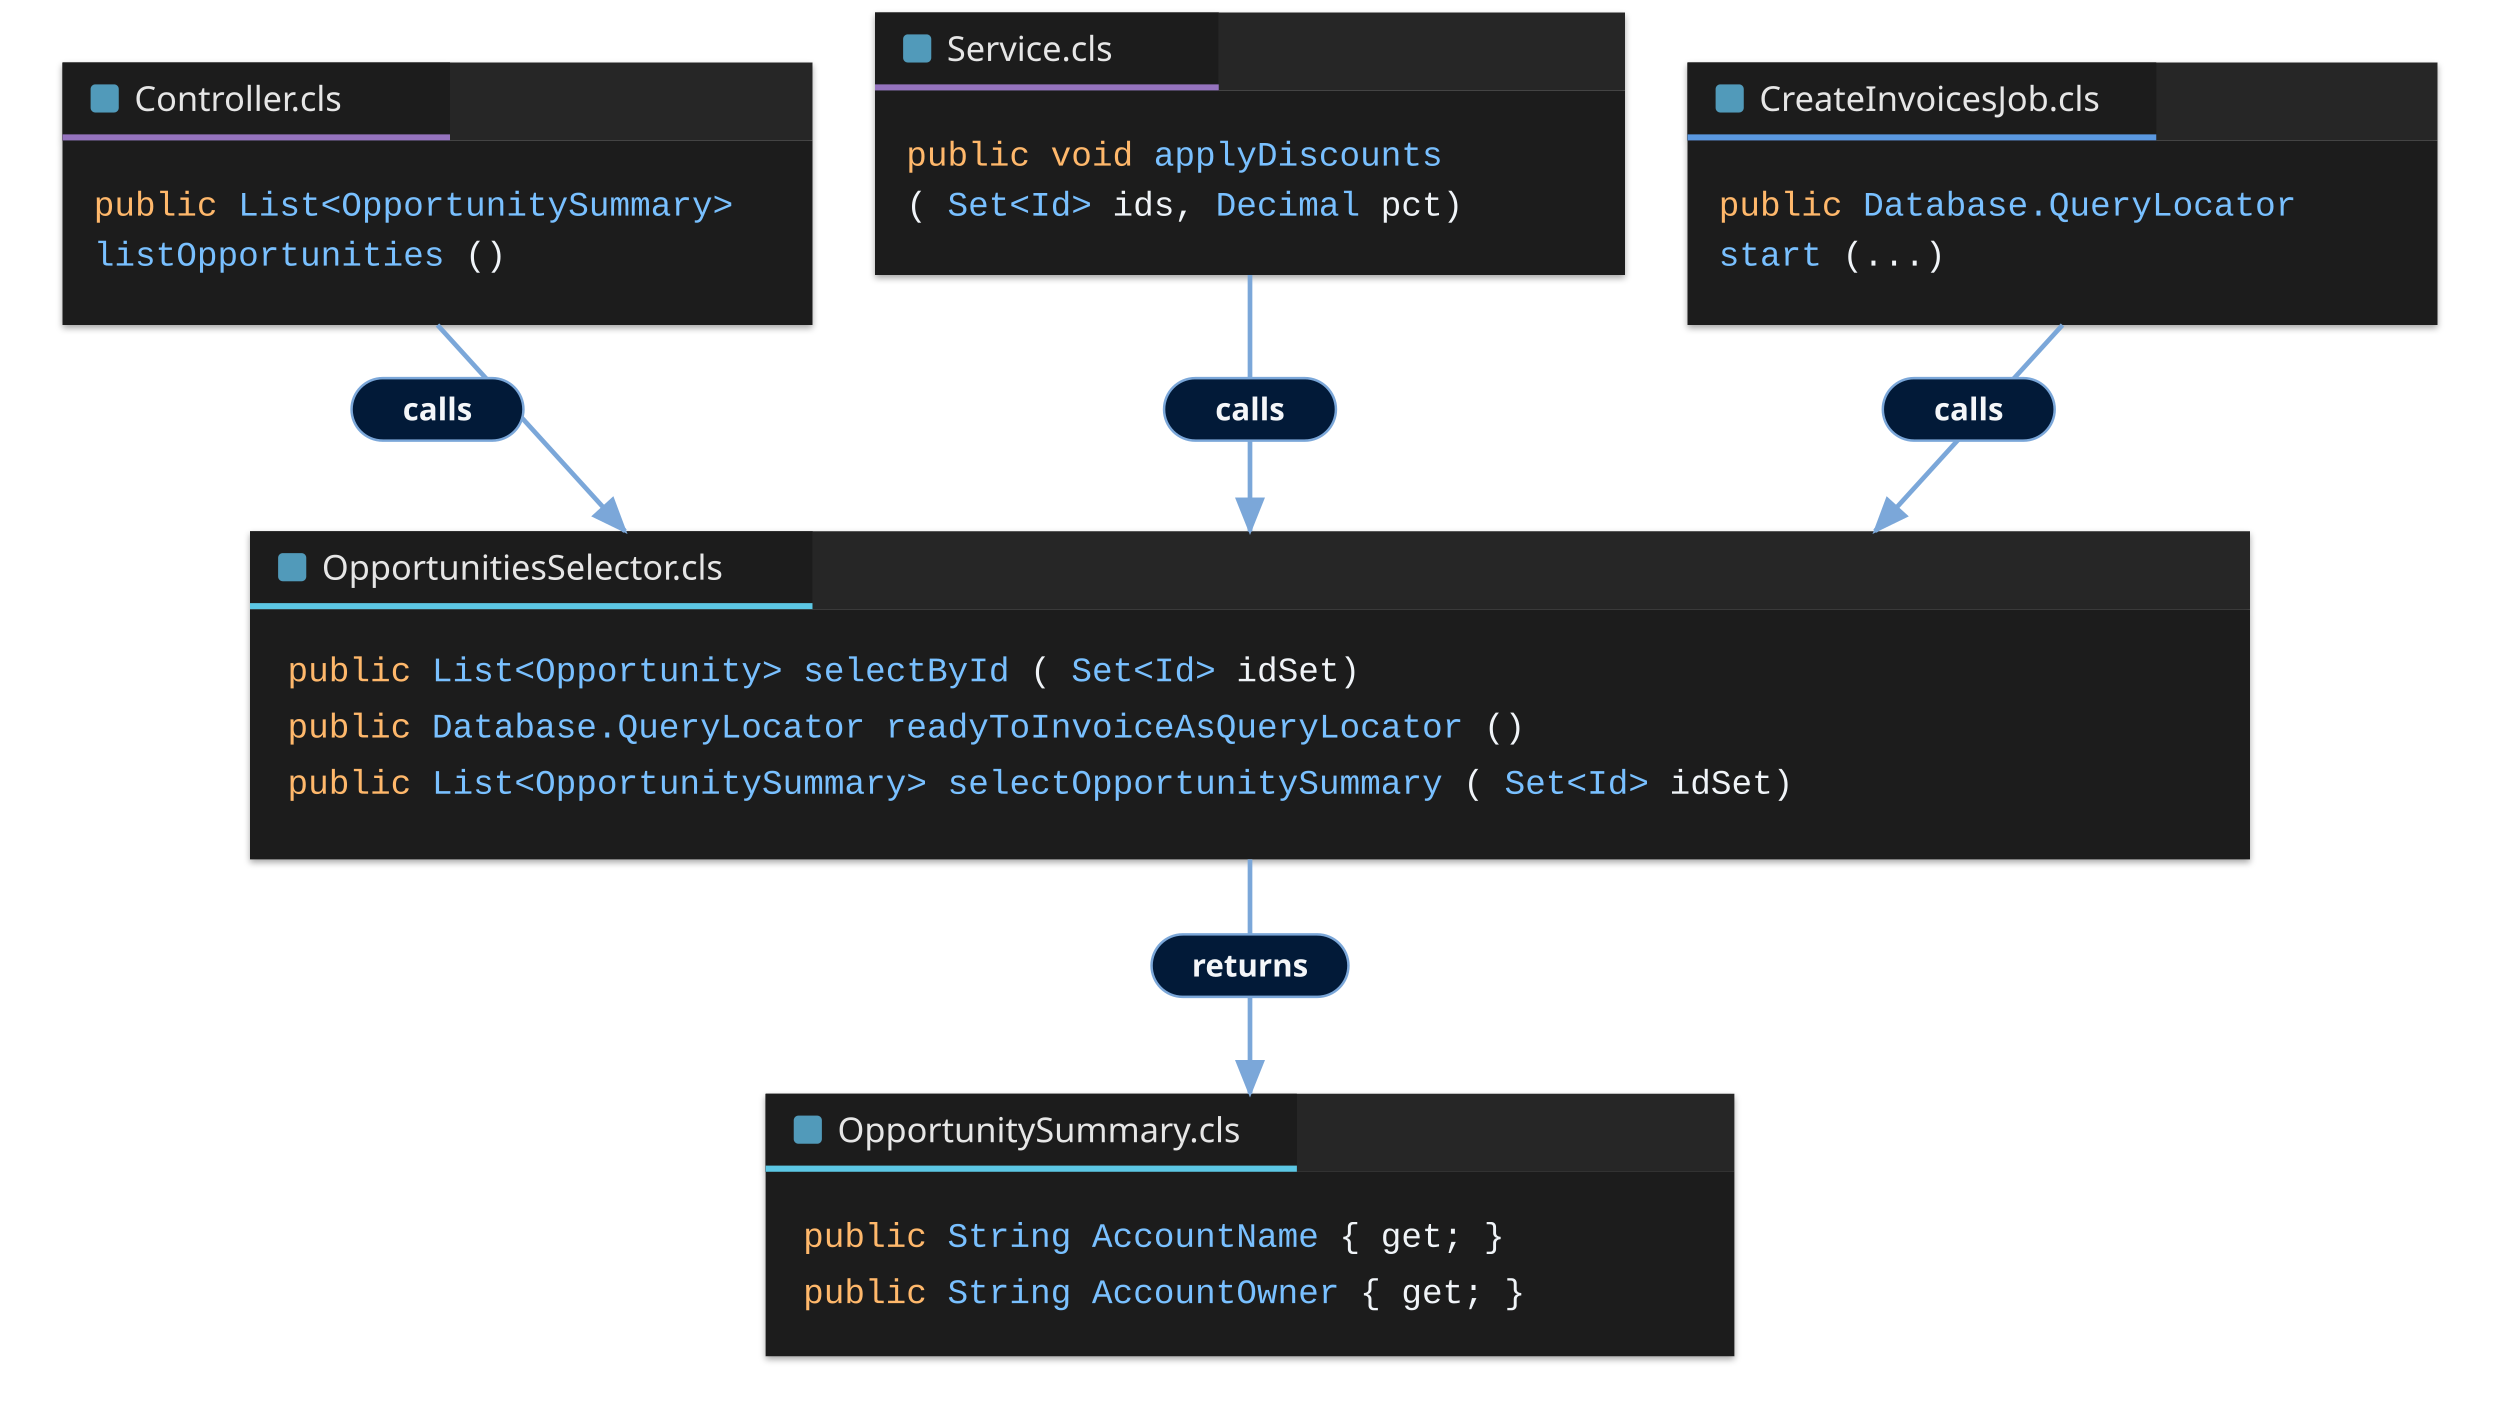
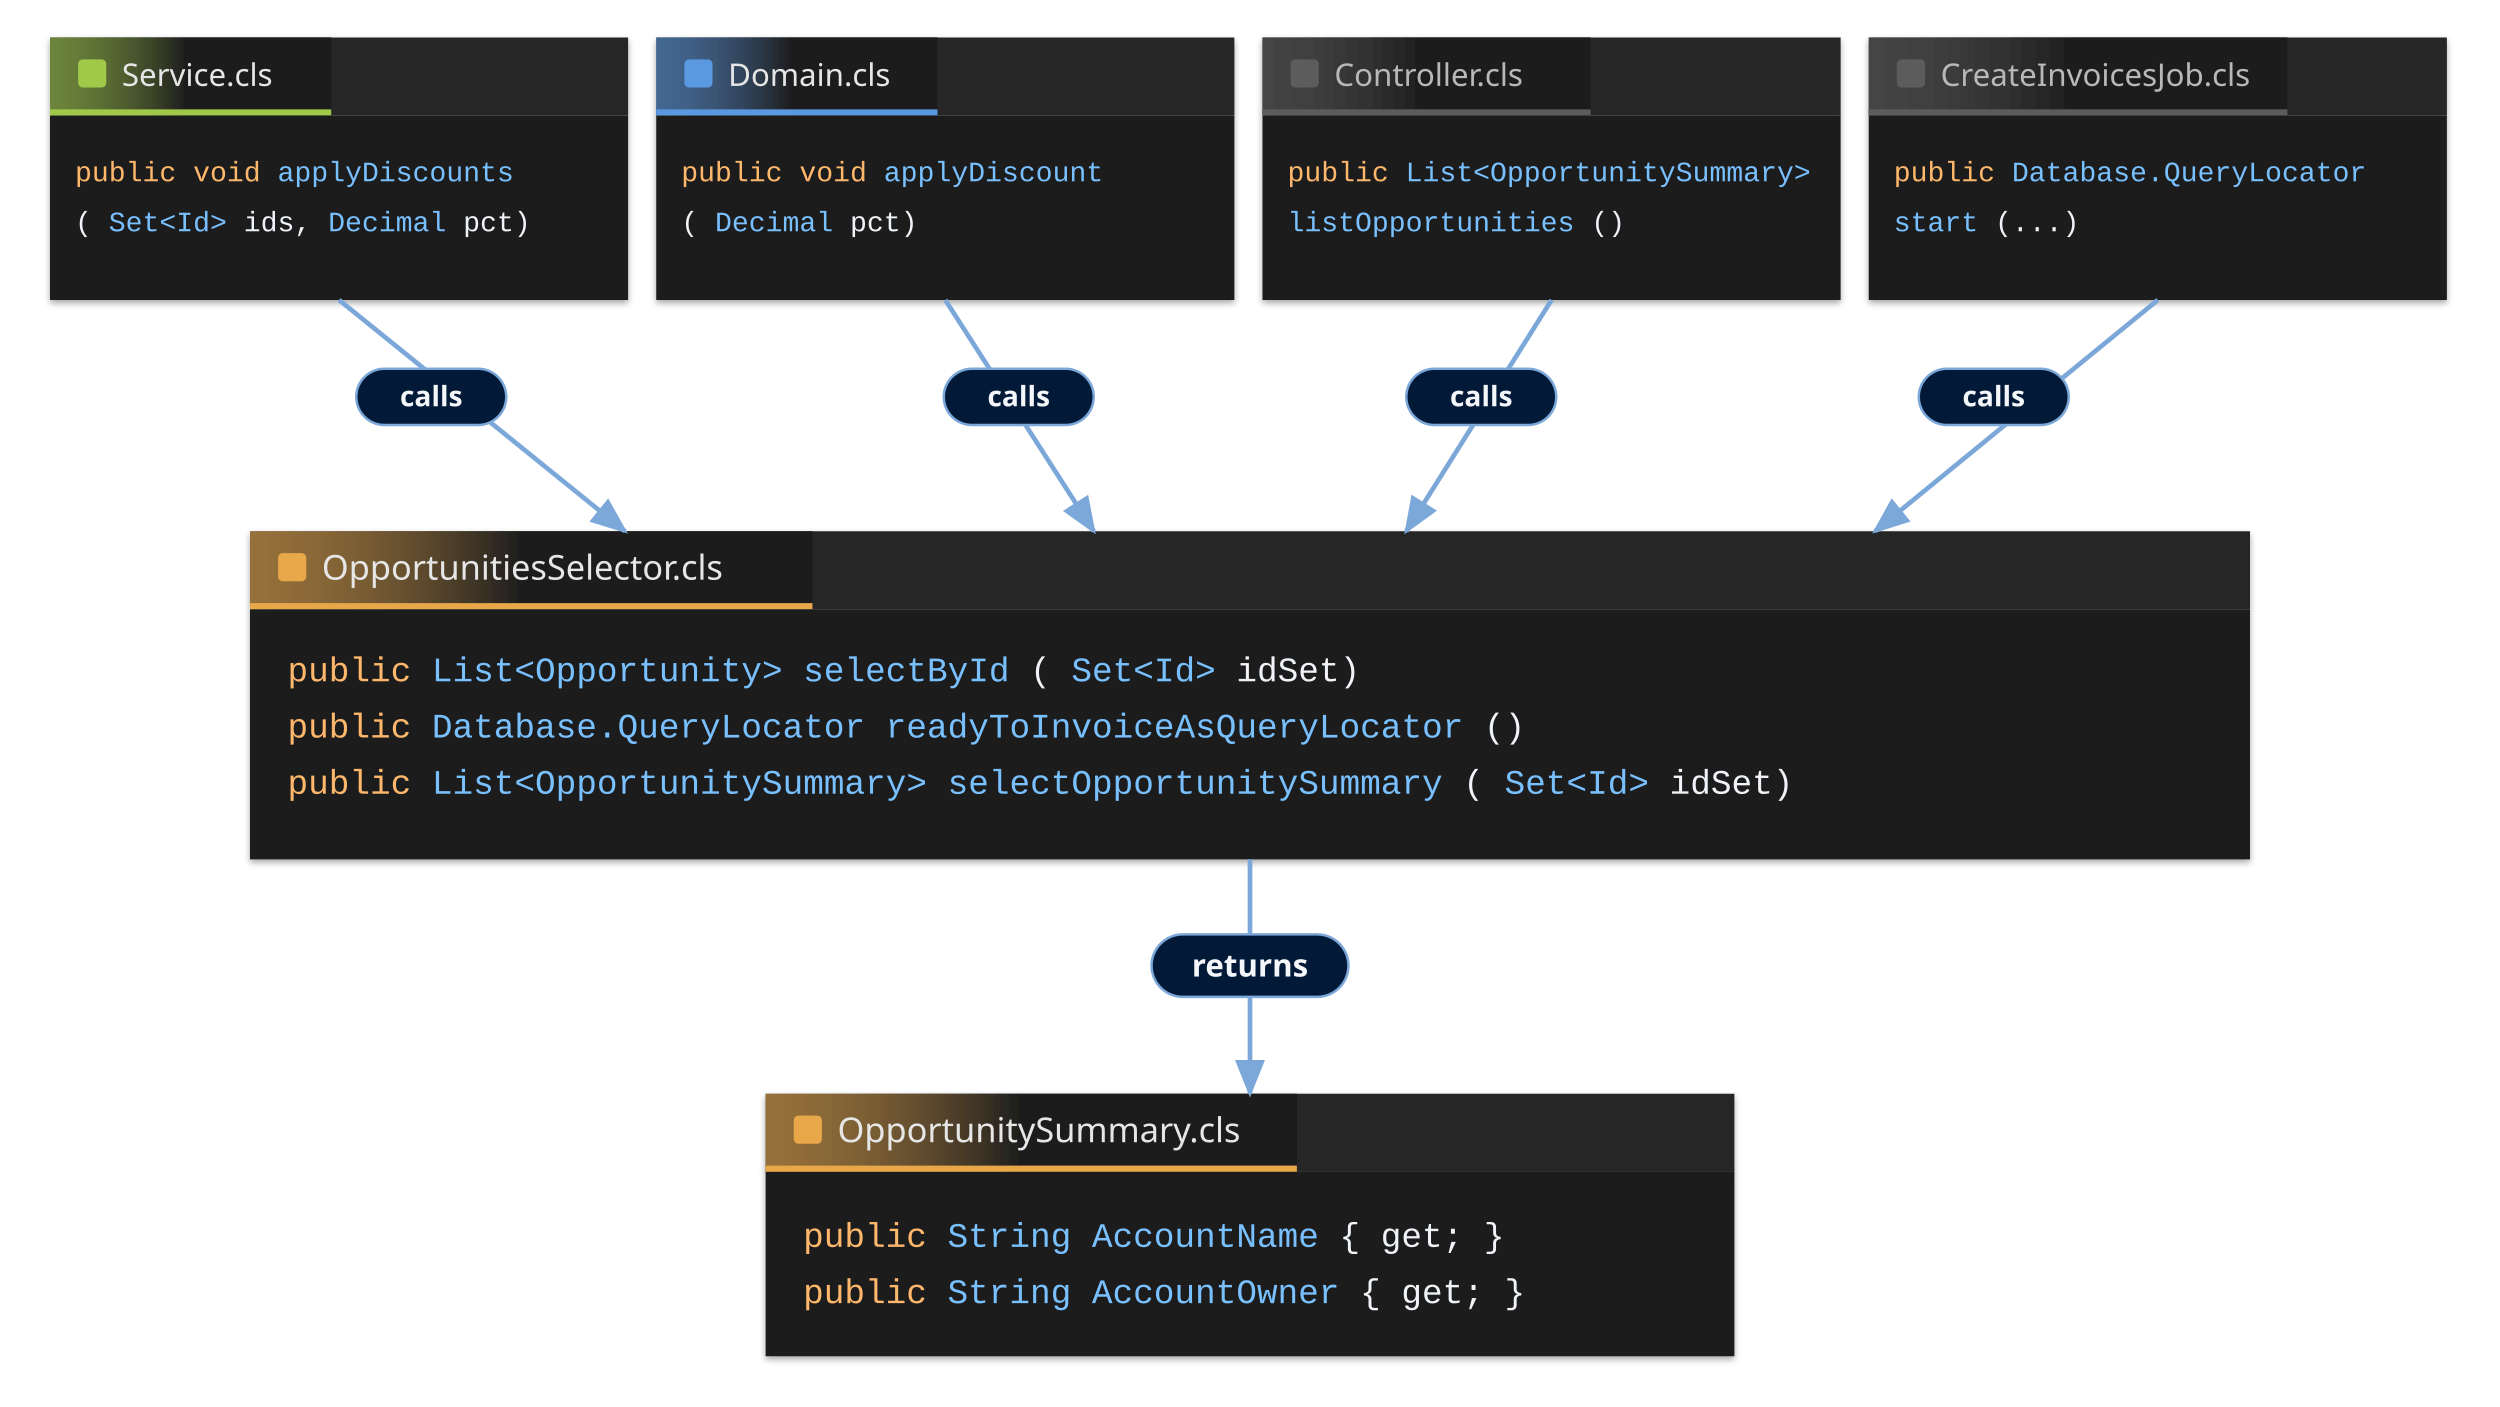
<svg xmlns="http://www.w3.org/2000/svg" viewBox="0 0 1600 900" role="img" aria-labelledby="selcd-title">
  <defs>
    <filter id="selcd-shadow" x="-8%" y="-8%" width="116%" height="124%">
      <feDropShadow dx="0" dy="2" stdDeviation="2" flood-color="#000000" flood-opacity="0.35" />
    </filter>
    <marker id="selcd-arrow" viewBox="0 0 10 8" refX="9" refY="4" markerWidth="8" markerHeight="7" orient="auto">
      <path d="M 0,0 L 10,4 L 0,8 z" fill="#7BA7D9" />
    </marker>
+     <linearGradient id="selcd-tab-client" x1="1" y1="0" x2="0" y2="0">
+       <stop offset="0.52" stop-color="#1e1e1e" />
+       <stop offset="1" stop-color="#5c5c5c" stop-opacity="0.58" />
+     </linearGradient>
+     <linearGradient id="selcd-tab-service" x1="1" y1="0" x2="0" y2="0">
+       <stop offset="0.52" stop-color="#1e1e1e" />
+       <stop offset="1" stop-color="#A0C94A" stop-opacity="0.58" />
+     </linearGradient>
+     <linearGradient id="selcd-tab-domain" x1="1" y1="0" x2="0" y2="0">
+       <stop offset="0.52" stop-color="#1e1e1e" />
+       <stop offset="1" stop-color="#5A98E0" stop-opacity="0.58" />
+     </linearGradient>
+     <linearGradient id="selcd-tab-selector" x1="1" y1="0" x2="0" y2="0">
+       <stop offset="0.52" stop-color="#1e1e1e" />
+       <stop offset="1" stop-color="#E8A84A" stop-opacity="0.58" />
+     </linearGradient>
  </defs>
  <g font-family="'Segoe UI', system-ui, sans-serif">
    <g filter="url(#selcd-shadow)">
-       <rect x="40" y="40" width="480" height="50" fill="#252526" />
-       <rect x="40" y="40" width="248" height="50" fill="#1e1e1e" />
-       <rect x="40" y="86" width="248" height="4" fill="#9573BE" />
-       <rect x="58" y="54" width="18" height="18" rx="3" fill="#519aba" />
-       <text x="86" y="71" fill="#e6e6e6" font-size="22" font-weight="500">Controller.cls</text>
-       <rect x="40" y="90" width="480" height="118" fill="#1e1e1e" />
+       <rect x="32" y="24" width="370" height="50" fill="#252526" />
+       <rect x="32" y="24" width="180" height="50" fill="url(#selcd-tab-service)" />
+       <rect x="32" y="70" width="180" height="4" fill="#A0C94A" />
+       <rect x="50" y="38" width="18" height="18" rx="3" fill="#A0C94A" />
+       <text x="78" y="55" fill="#e6e6e6" font-size="20" font-weight="500">Service.cls</text>
+       <rect x="32" y="74" width="370" height="118" fill="#1e1e1e" />
    </g>
-     <text font-family="'Courier New', Courier, monospace" font-size="22">
-       <tspan x="60" y="138" fill="#ffb86b">public</tspan>
-       <tspan fill="#79c0ff"> List&lt;OpportunitySummary&gt;</tspan>
-       <tspan x="60" y="170" fill="#79c0ff"> listOpportunities</tspan>
-       <tspan fill="#f0f4f8">()</tspan>
-     </text>
-     <g filter="url(#selcd-shadow)">
-       <rect x="560" y="8" width="480" height="50" fill="#252526" />
-       <rect x="560" y="8" width="220" height="50" fill="#1e1e1e" />
-       <rect x="560" y="54" width="220" height="4" fill="#9573BE" />
-       <rect x="578" y="22" width="18" height="18" rx="3" fill="#519aba" />
-       <text x="606" y="39" fill="#e6e6e6" font-size="22" font-weight="500">Service.cls</text>
-       <rect x="560" y="58" width="480" height="118" fill="#1e1e1e" />
-     </g>
-     <text font-family="'Courier New', Courier, monospace" font-size="22">
-       <tspan x="580" y="106" fill="#ffb86b">public void</tspan>
+     <text font-family="'Courier New', Courier, monospace" font-size="18">
+       <tspan x="48" y="116" fill="#ffb86b">public void</tspan>
      <tspan fill="#79c0ff"> applyDiscounts</tspan>
-       <tspan x="580" y="138" fill="#f0f4f8">(</tspan>
+       <tspan x="48" y="148" fill="#f0f4f8">(</tspan>
      <tspan fill="#79c0ff">Set&lt;Id&gt;</tspan>
      <tspan fill="#f0f4f8"> ids, </tspan>
      <tspan fill="#79c0ff">Decimal</tspan>
      <tspan fill="#f0f4f8"> pct)</tspan>
    </text>
    <g filter="url(#selcd-shadow)">
-       <rect x="1080" y="40" width="480" height="50" fill="#252526" />
-       <rect x="1080" y="40" width="300" height="50" fill="#1e1e1e" />
-       <rect x="1080" y="86" width="300" height="4" fill="#5A98E0" />
-       <rect x="1098" y="54" width="18" height="18" rx="3" fill="#519aba" />
-       <text x="1126" y="71" fill="#e6e6e6" font-size="22" font-weight="500">CreateInvoicesJob.cls</text>
-       <rect x="1080" y="90" width="480" height="118" fill="#1e1e1e" />
+       <rect x="420" y="24" width="370" height="50" fill="#252526" />
+       <rect x="420" y="24" width="180" height="50" fill="url(#selcd-tab-domain)" />
+       <rect x="420" y="70" width="180" height="4" fill="#5A98E0" />
+       <rect x="438" y="38" width="18" height="18" rx="3" fill="#5A98E0" />
+       <text x="466" y="55" fill="#e6e6e6" font-size="20" font-weight="500">Domain.cls</text>
+       <rect x="420" y="74" width="370" height="118" fill="#1e1e1e" />
    </g>
-     <text font-family="'Courier New', Courier, monospace" font-size="22">
-       <tspan x="1100" y="138" fill="#ffb86b">public</tspan>
+     <text font-family="'Courier New', Courier, monospace" font-size="18">
+       <tspan x="436" y="116" fill="#ffb86b">public void</tspan>
+       <tspan fill="#79c0ff"> applyDiscount</tspan>
+       <tspan x="436" y="148" fill="#f0f4f8">(</tspan>
+       <tspan fill="#79c0ff">Decimal</tspan>
+       <tspan fill="#f0f4f8"> pct)</tspan>
+     </text>
+     <g filter="url(#selcd-shadow)">
+       <rect x="808" y="24" width="370" height="50" fill="#252526" />
+       <rect x="808" y="24" width="210" height="50" fill="url(#selcd-tab-client)" />
+       <rect x="808" y="70" width="210" height="4" fill="#5c5c5c" />
+       <rect x="826" y="38" width="18" height="18" rx="3" fill="#5c5c5c" />
+       <text x="854" y="55" fill="#b8b8b8" font-size="20" font-weight="500">Controller.cls</text>
+       <rect x="808" y="74" width="370" height="118" fill="#1e1e1e" />
+     </g>
+     <text font-family="'Courier New', Courier, monospace" font-size="18">
+       <tspan x="824" y="116" fill="#ffb86b">public</tspan>
+       <tspan fill="#79c0ff"> List&lt;OpportunitySummary&gt;</tspan>
+       <tspan x="824" y="148" fill="#79c0ff"> listOpportunities</tspan>
+       <tspan fill="#f0f4f8">()</tspan>
+     </text>
+     <g filter="url(#selcd-shadow)">
+       <rect x="1196" y="24" width="370" height="50" fill="#252526" />
+       <rect x="1196" y="24" width="268" height="50" fill="url(#selcd-tab-client)" />
+       <rect x="1196" y="70" width="268" height="4" fill="#5c5c5c" />
+       <rect x="1214" y="38" width="18" height="18" rx="3" fill="#5c5c5c" />
+       <text x="1242" y="55" fill="#b8b8b8" font-size="20" font-weight="500">CreateInvoicesJob.cls</text>
+       <rect x="1196" y="74" width="370" height="118" fill="#1e1e1e" />
+     </g>
+     <text font-family="'Courier New', Courier, monospace" font-size="18">
+       <tspan x="1212" y="116" fill="#ffb86b">public</tspan>
      <tspan fill="#79c0ff"> Database.QueryLocator</tspan>
-       <tspan x="1100" y="170" fill="#79c0ff"> start</tspan>
+       <tspan x="1212" y="148" fill="#79c0ff"> start</tspan>
      <tspan fill="#f0f4f8">(...)</tspan>
    </text>
    <g filter="url(#selcd-shadow)">
      <rect x="160" y="340" width="1280" height="50" fill="#252526" />
-       <rect x="160" y="340" width="360" height="50" fill="#1e1e1e" />
-       <rect x="160" y="386" width="360" height="4" fill="#5CC7E4" />
-       <rect x="178" y="354" width="18" height="18" rx="3" fill="#519aba" />
+       <rect x="160" y="340" width="360" height="50" fill="url(#selcd-tab-selector)" />
+       <rect x="160" y="386" width="360" height="4" fill="#E8A84A" />
+       <rect x="178" y="354" width="18" height="18" rx="3" fill="#E8A84A" />
      <text x="206" y="371" fill="#e6e6e6" font-size="22" font-weight="500">OpportunitiesSelector.cls</text>
      <rect x="160" y="390" width="1280" height="160" fill="#1e1e1e" />
    </g>
    <text font-family="'Courier New', Courier, monospace" font-size="22">
      <tspan x="184" y="436" fill="#ffb86b">public</tspan>
      <tspan fill="#79c0ff"> List&lt;Opportunity&gt;</tspan>
      <tspan fill="#79c0ff"> selectById</tspan>
      <tspan fill="#f0f4f8">(</tspan>
      <tspan fill="#79c0ff">Set&lt;Id&gt;</tspan>
      <tspan fill="#f0f4f8"> idSet)</tspan>
      <tspan x="184" y="472" fill="#ffb86b">public</tspan>
      <tspan fill="#79c0ff"> Database.QueryLocator</tspan>
      <tspan fill="#79c0ff"> readyToInvoiceAsQueryLocator</tspan>
      <tspan fill="#f0f4f8">()</tspan>
      <tspan x="184" y="508" fill="#ffb86b">public</tspan>
      <tspan fill="#79c0ff"> List&lt;OpportunitySummary&gt;</tspan>
      <tspan fill="#79c0ff"> selectOpportunitySummary</tspan>
      <tspan fill="#f0f4f8">(</tspan>
      <tspan fill="#79c0ff">Set&lt;Id&gt;</tspan>
      <tspan fill="#f0f4f8"> idSet)</tspan>
    </text>
    <g filter="url(#selcd-shadow)">
      <rect x="490" y="700" width="620" height="50" fill="#252526" />
-       <rect x="490" y="700" width="340" height="50" fill="#1e1e1e" />
-       <rect x="490" y="746" width="340" height="4" fill="#5CC7E4" />
-       <rect x="508" y="714" width="18" height="18" rx="3" fill="#519aba" />
+       <rect x="490" y="700" width="340" height="50" fill="url(#selcd-tab-selector)" />
+       <rect x="490" y="746" width="340" height="4" fill="#E8A84A" />
+       <rect x="508" y="714" width="18" height="18" rx="3" fill="#E8A84A" />
      <text x="536" y="731" fill="#e6e6e6" font-size="22" font-weight="500">OpportunitySummary.cls</text>
      <rect x="490" y="750" width="620" height="118" fill="#1e1e1e" />
    </g>
    <text font-family="'Courier New', Courier, monospace" font-size="22">
      <tspan x="514" y="798" fill="#ffb86b">public</tspan>
      <tspan fill="#79c0ff"> String AccountName</tspan>
      <tspan fill="#f0f4f8"> { get; }</tspan>
      <tspan x="514" y="834" fill="#ffb86b">public</tspan>
      <tspan fill="#79c0ff"> String AccountOwner</tspan>
      <tspan fill="#f0f4f8"> { get; }</tspan>
    </text>
-     <line x1="280" y1="208" x2="400" y2="340" stroke="#7BA7D9" stroke-width="3" marker-end="url(#selcd-arrow)" />
-     <line x1="800" y1="176" x2="800" y2="340" stroke="#7BA7D9" stroke-width="3" marker-end="url(#selcd-arrow)" />
-     <line x1="1320" y1="208" x2="1200" y2="340" stroke="#7BA7D9" stroke-width="3" marker-end="url(#selcd-arrow)" />
+     <line x1="217" y1="192" x2="400" y2="340" stroke="#7BA7D9" stroke-width="3" marker-end="url(#selcd-arrow)" />
+     <line x1="605" y1="192" x2="700" y2="340" stroke="#7BA7D9" stroke-width="3" marker-end="url(#selcd-arrow)" />
+     <line x1="993" y1="192" x2="900" y2="340" stroke="#7BA7D9" stroke-width="3" marker-end="url(#selcd-arrow)" />
+     <line x1="1381" y1="192" x2="1200" y2="340" stroke="#7BA7D9" stroke-width="3" marker-end="url(#selcd-arrow)" />
    <line x1="800" y1="550" x2="800" y2="700" stroke="#7BA7D9" stroke-width="3" marker-end="url(#selcd-arrow)" />
    <g>
-       <rect x="225" y="242" width="110" height="40" rx="20" fill="#021a38" stroke="#7BA7D9" stroke-width="1.6" />
-       <text x="280" y="269" text-anchor="middle" fill="#f4f6f9" font-size="20" font-weight="600">calls</text>
+       <rect x="228" y="236" width="96" height="36" rx="18" fill="#021a38" stroke="#7BA7D9" stroke-width="1.6" />
+       <text x="276" y="260" text-anchor="middle" fill="#f4f6f9" font-size="18" font-weight="600">calls</text>
    </g>
    <g>
-       <rect x="745" y="242" width="110" height="40" rx="20" fill="#021a38" stroke="#7BA7D9" stroke-width="1.6" />
-       <text x="800" y="269" text-anchor="middle" fill="#f4f6f9" font-size="20" font-weight="600">calls</text>
+       <rect x="604" y="236" width="96" height="36" rx="18" fill="#021a38" stroke="#7BA7D9" stroke-width="1.6" />
+       <text x="652" y="260" text-anchor="middle" fill="#f4f6f9" font-size="18" font-weight="600">calls</text>
    </g>
    <g>
-       <rect x="1205" y="242" width="110" height="40" rx="20" fill="#021a38" stroke="#7BA7D9" stroke-width="1.6" />
-       <text x="1260" y="269" text-anchor="middle" fill="#f4f6f9" font-size="20" font-weight="600">calls</text>
+       <rect x="900" y="236" width="96" height="36" rx="18" fill="#021a38" stroke="#7BA7D9" stroke-width="1.6" />
+       <text x="948" y="260" text-anchor="middle" fill="#f4f6f9" font-size="18" font-weight="600">calls</text>
+     </g>
+     <g>
+       <rect x="1228" y="236" width="96" height="36" rx="18" fill="#021a38" stroke="#7BA7D9" stroke-width="1.6" />
+       <text x="1276" y="260" text-anchor="middle" fill="#f4f6f9" font-size="18" font-weight="600">calls</text>
    </g>
    <g>
      <rect x="737" y="598" width="126" height="40" rx="20" fill="#021a38" stroke="#7BA7D9" stroke-width="1.6" />
      <text x="800" y="625" text-anchor="middle" fill="#f4f6f9" font-size="20" font-weight="600">returns</text>
    </g>
  </g>
</svg>
